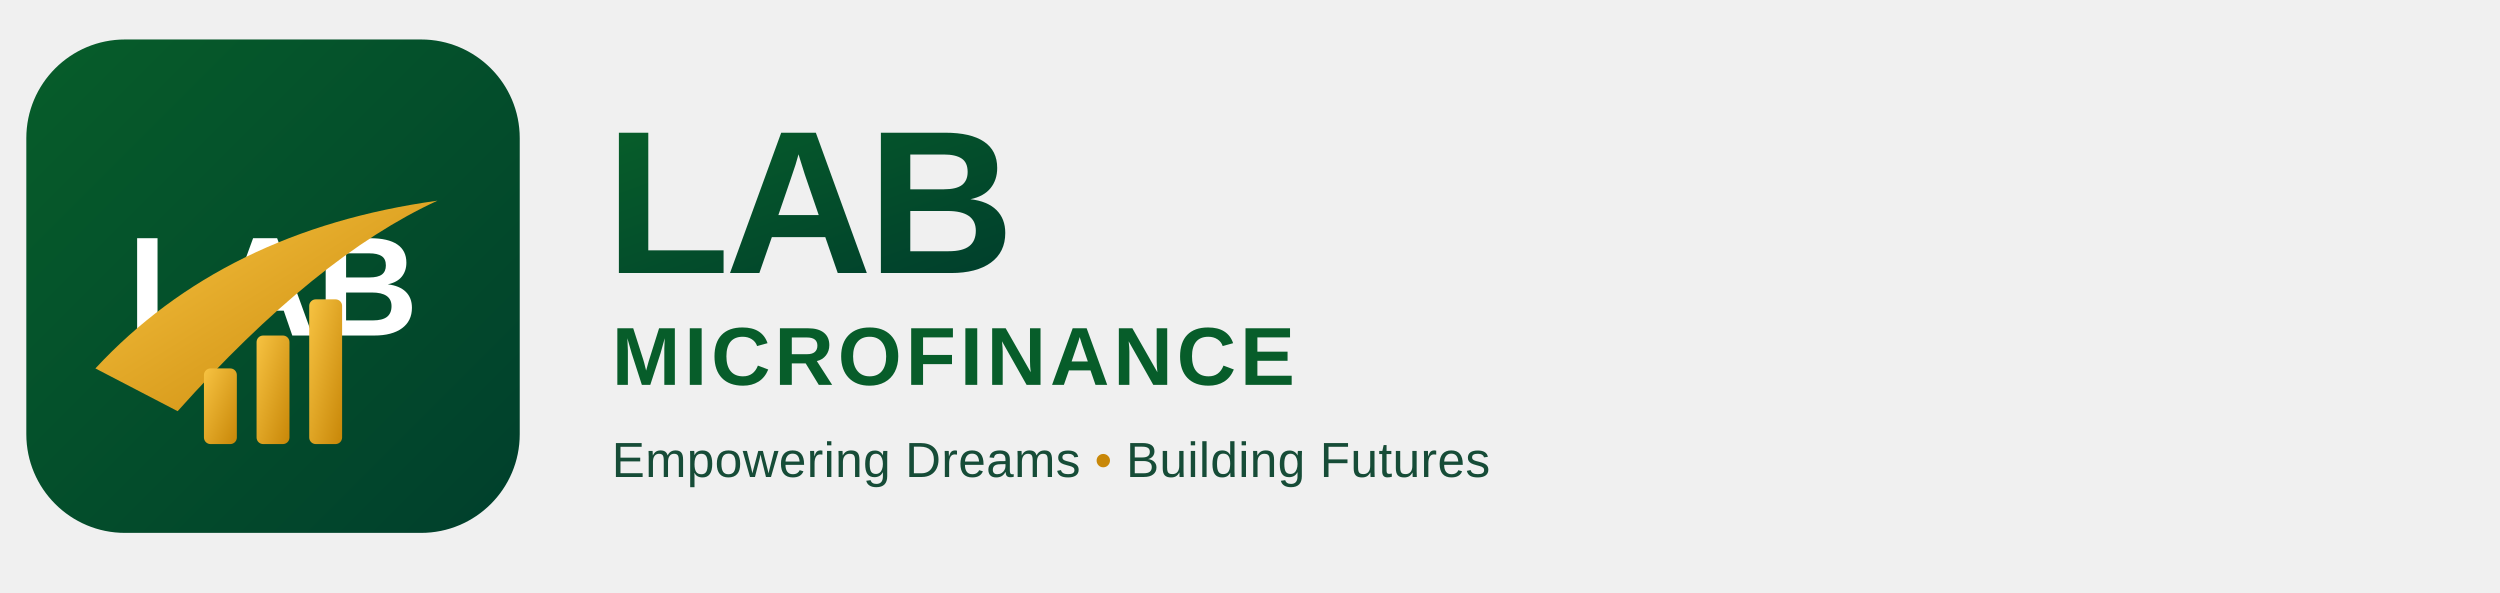
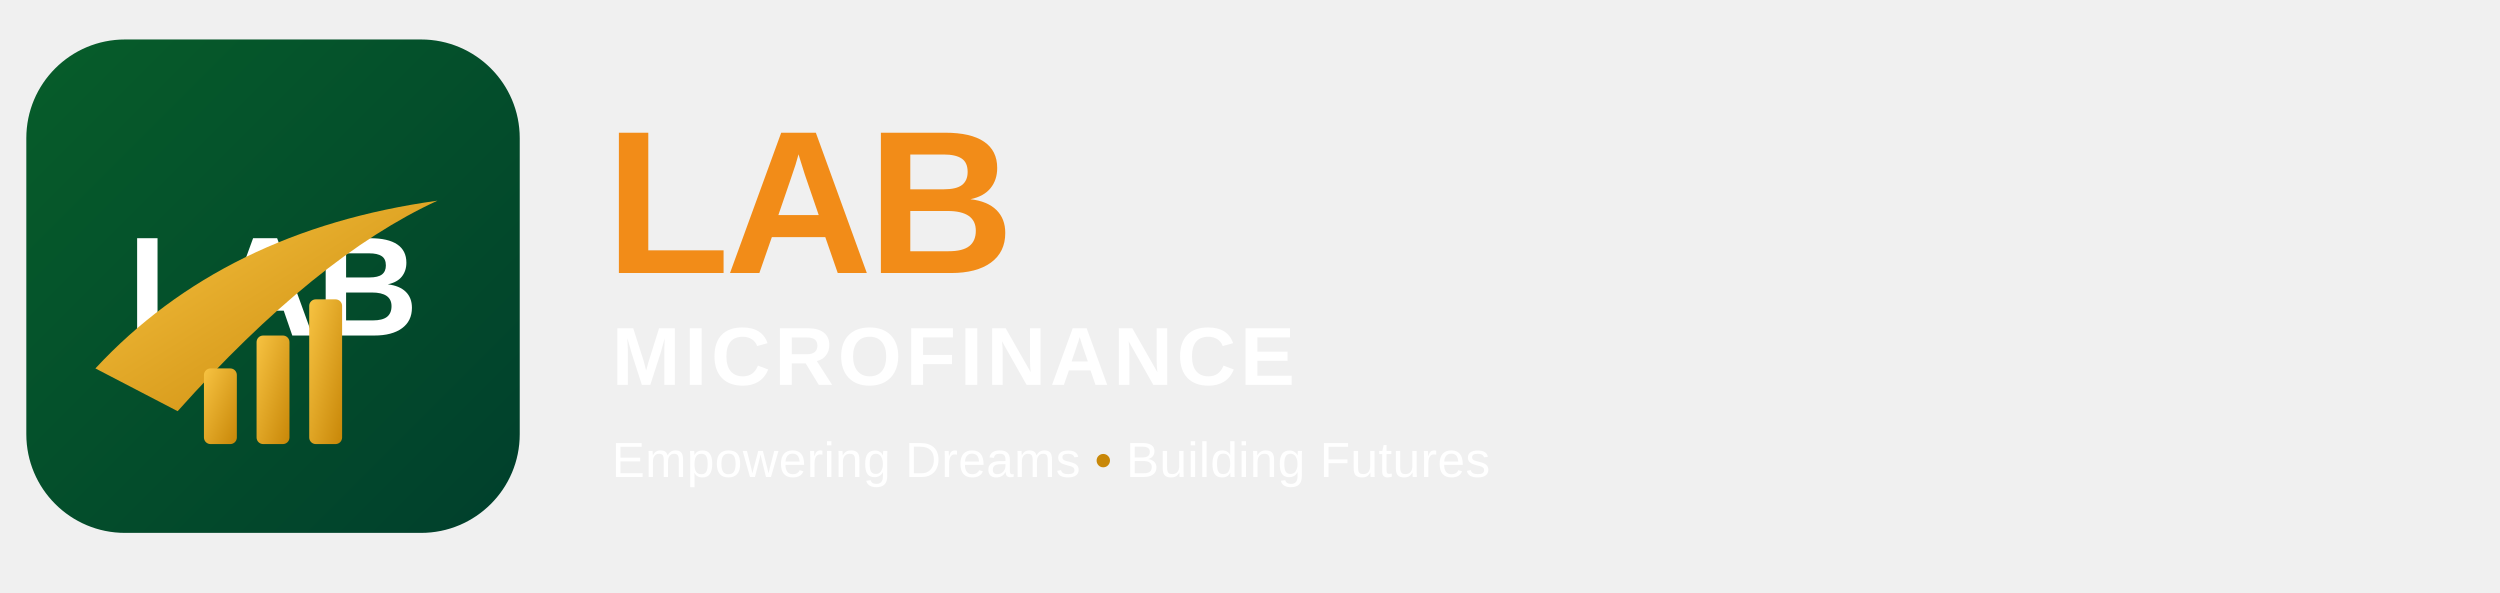
<svg xmlns="http://www.w3.org/2000/svg" width="760" height="180" viewBox="0 0 760 180" role="img" aria-labelledby="title desc">
  <defs>
    <linearGradient id="green" x1="0" y1="0" x2="1" y2="1">
      <stop stop-color="#075D2A" />
      <stop offset="1" stop-color="#003F2C" />
    </linearGradient>
    <linearGradient id="gold" x1="0" y1="0" x2="1" y2="1">
      <stop stop-color="#F7C342" />
      <stop offset="1" stop-color="#C88708" />
    </linearGradient>
  </defs>
  <rect x="8" y="12" width="150" height="150" rx="30" fill="url(#green)" />
  <text x="83" y="102" font-family="Arial,Helvetica,sans-serif" font-size="43" font-weight="900" text-anchor="middle" fill="#fff">LAB</text>
  <path d="M29 112 Q68 70 133 61 Q96 78 54 125 Z" fill="url(#gold)" />
  <rect x="62" y="112" width="10" height="23" rx="2" fill="url(#gold)" />
  <rect x="78" y="102" width="10" height="33" rx="2" fill="url(#gold)" />
  <rect x="94" y="91" width="10" height="44" rx="2" fill="url(#gold)" />
-   <text x="184" y="83" font-family="Arial,Helvetica,sans-serif" font-size="62" font-weight="900" letter-spacing="-1.5" fill="url(#green)">LAB</text>
-   <text x="186" y="117" font-family="Arial,Helvetica,sans-serif" font-size="25" font-weight="800" letter-spacing="1.2" fill="#075D2A">MICROFINANCE</text>
-   <text x="186" y="145" font-family="Arial,Helvetica,sans-serif" font-size="15" letter-spacing=".15" fill="#164C37">Empowering Dreams <tspan fill="#C88708">•</tspan> Building Futures</text>
+   <text x="184" y="83" font-family="Arial,Helvetica,sans-serif" font-size="62" font-weight="900" letter-spacing="-1.5" fill="#F28C18">LAB</text>
+   <text x="186" y="117" font-family="Arial,Helvetica,sans-serif" font-size="25" font-weight="800" letter-spacing="1.2" fill="#FFFFFF">MICROFINANCE</text>
+   <text x="186" y="145" font-family="Arial,Helvetica,sans-serif" font-size="15" letter-spacing=".15" fill="#FFFFFF">Empowering Dreams <tspan fill="#C88708">•</tspan> Building Futures</text>
</svg>
